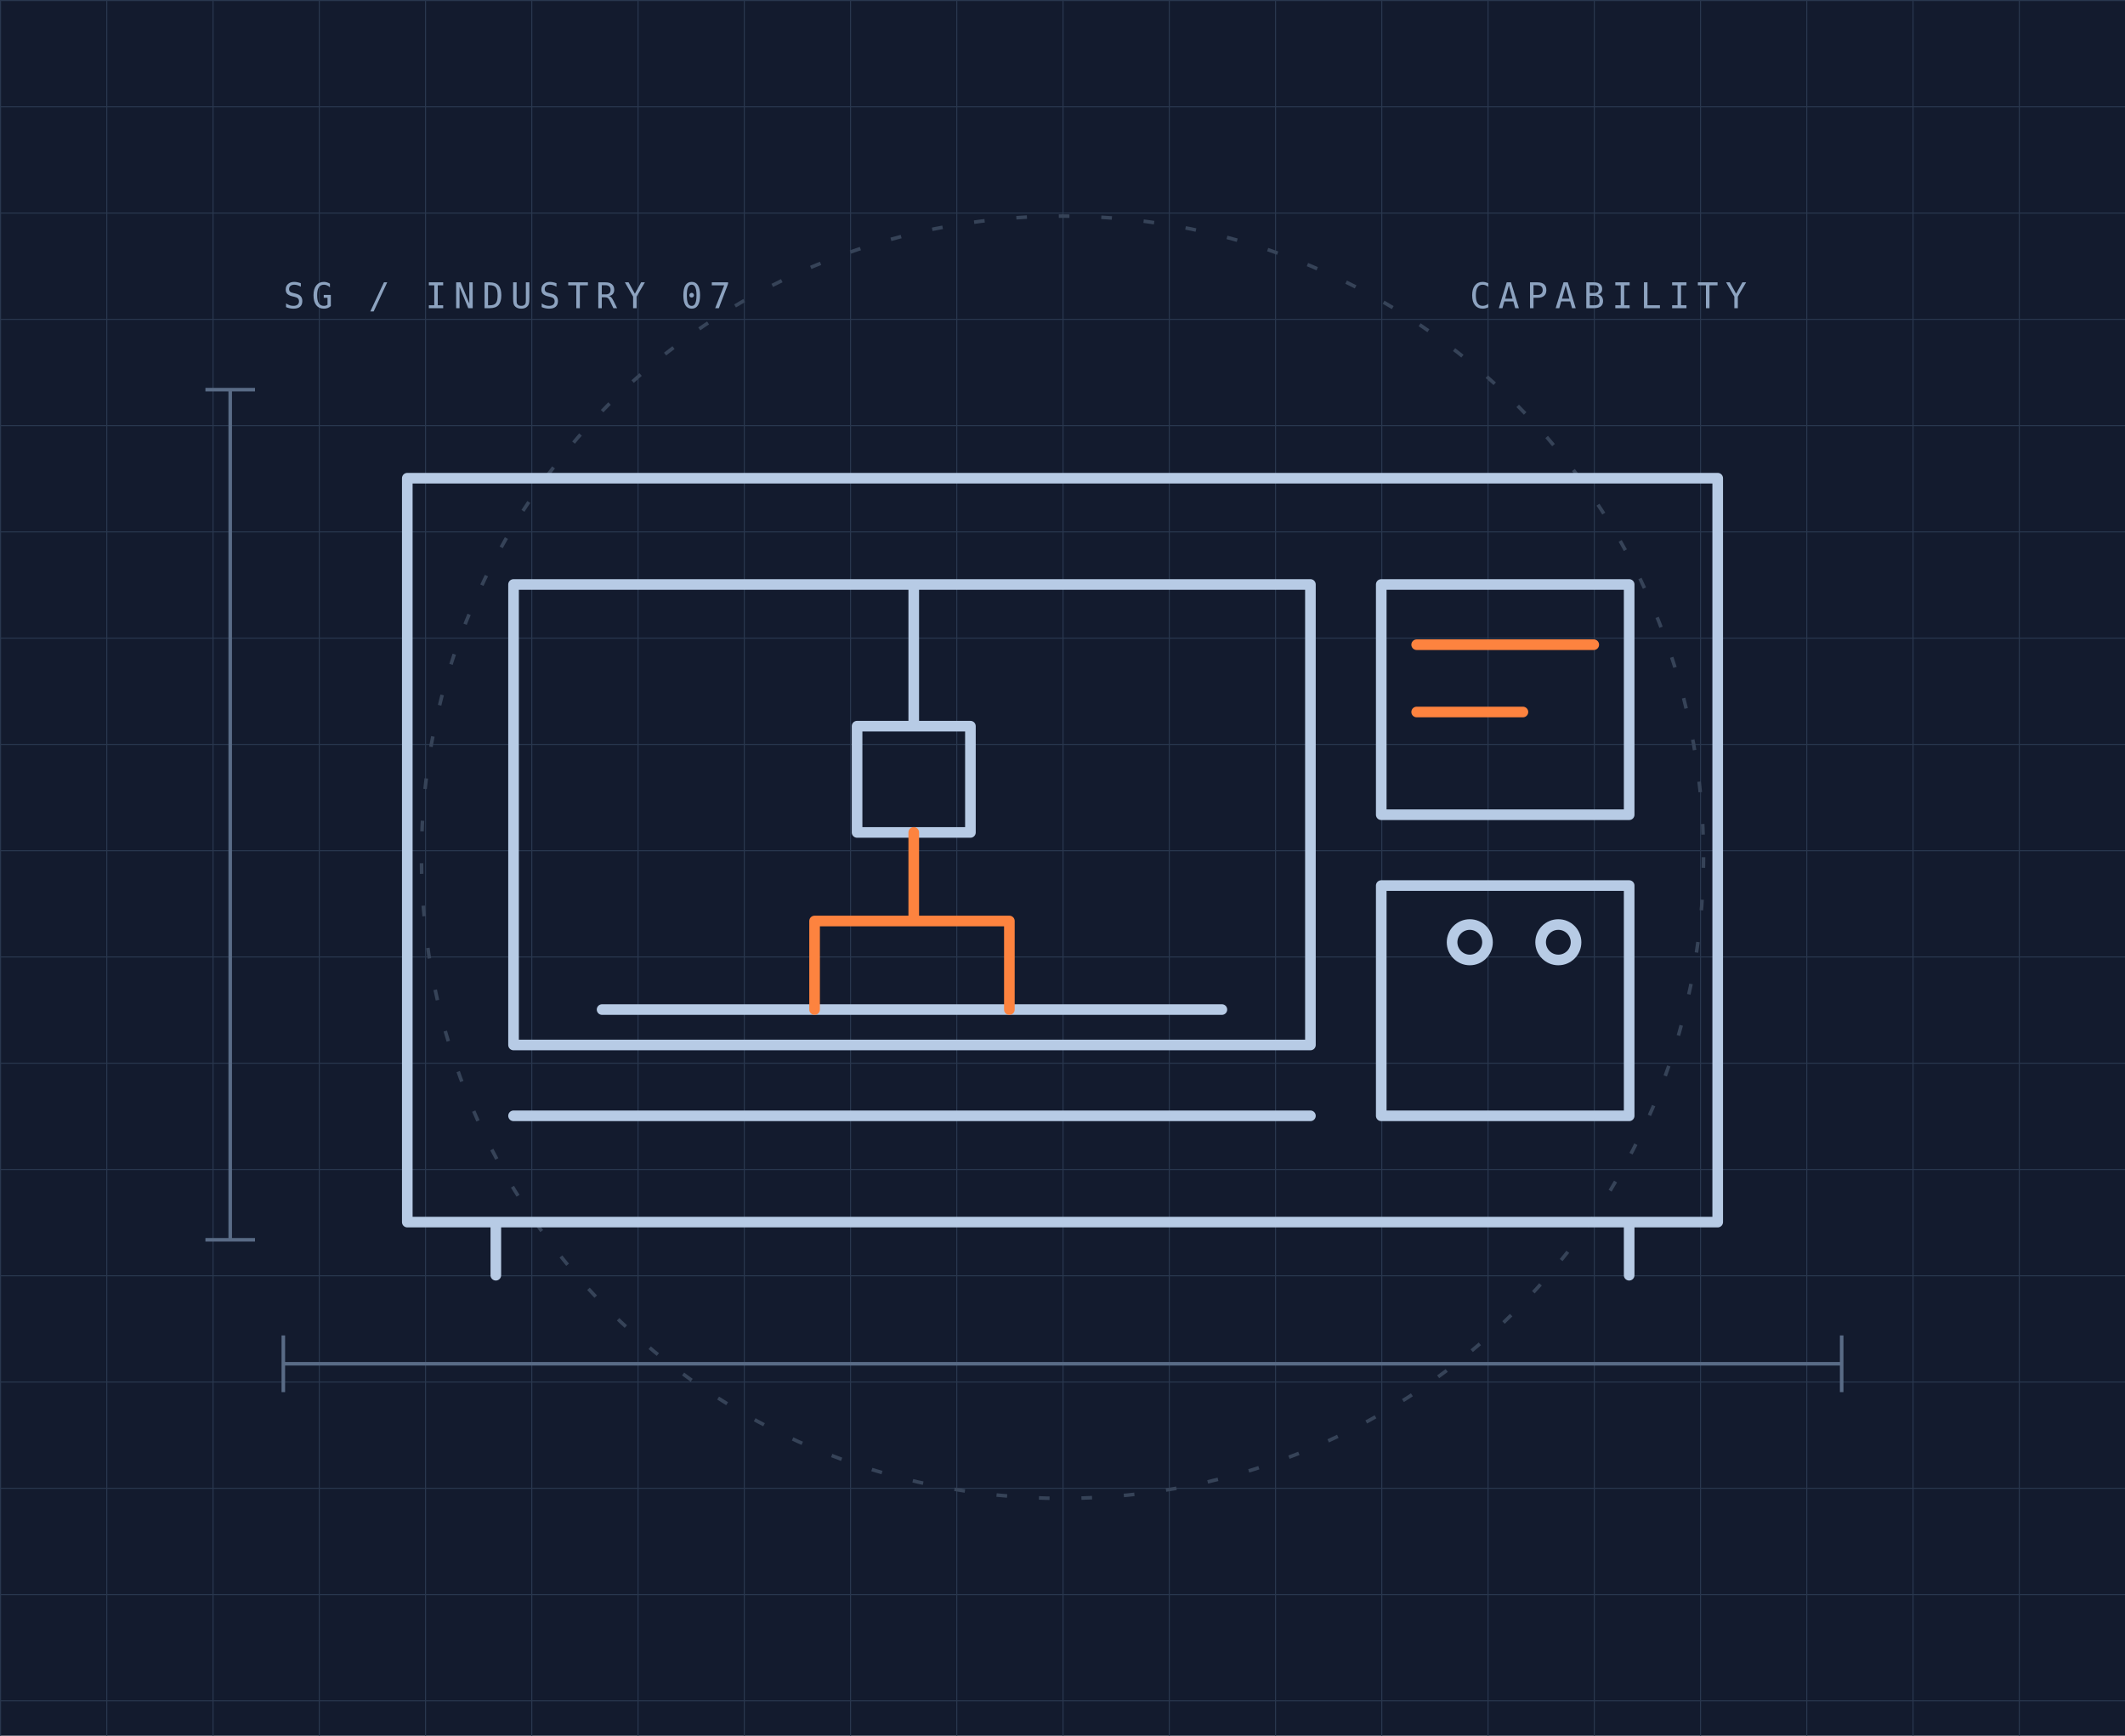
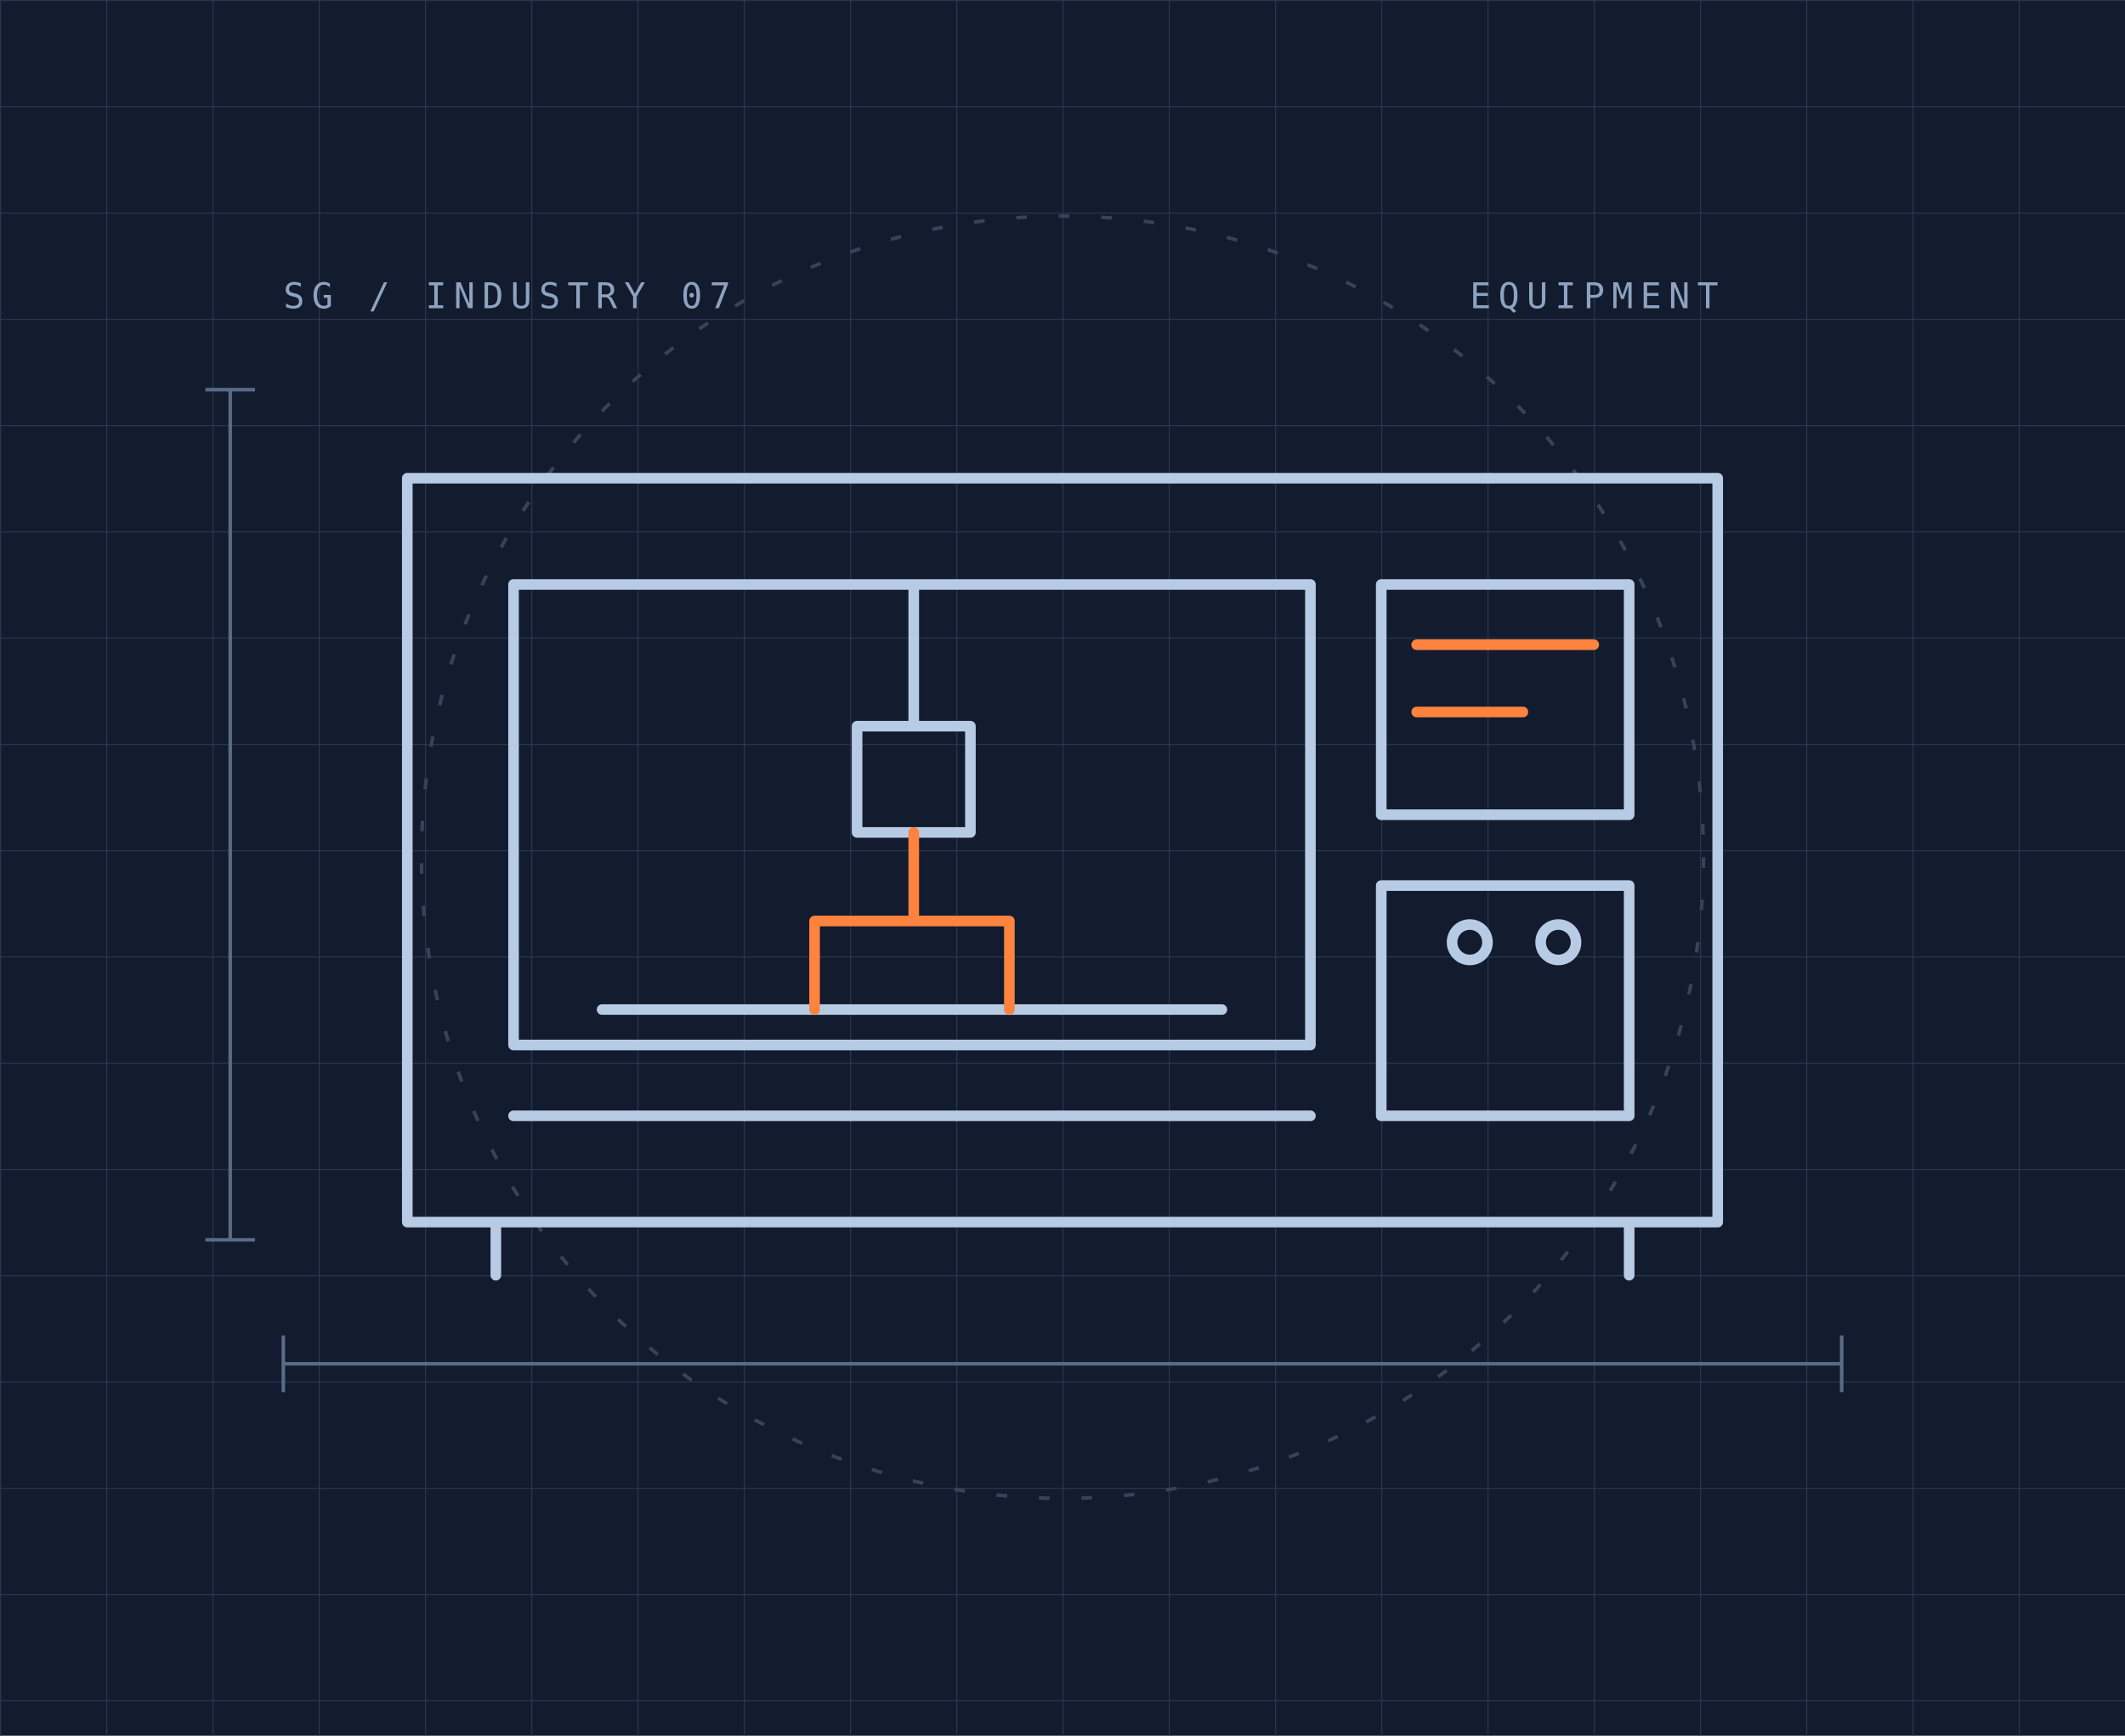
<svg xmlns="http://www.w3.org/2000/svg" viewBox="0 0 600 490" role="img" aria-labelledby="title">
  <defs>
    <pattern id="grid" width="30" height="30" patternUnits="userSpaceOnUse">
      <path d="M30 0H0V30" fill="none" stroke="#29374e" stroke-width=".6" />
    </pattern>
  </defs>
  <rect width="600" height="490" fill="#131b2e" />
  <rect width="600" height="490" fill="url(#grid)" />
  <circle cx="300" cy="242" r="181" fill="none" stroke="#364358" stroke-dasharray="3 9" />
  <style>.hot{stroke:#fd833f}</style>
  <g stroke="#b7cbe5" stroke-width="3" fill="none" stroke-linecap="round" stroke-linejoin="round">
    <path d="M115 135h370v210H115zM145 165h225v130H145zM145 315h225M390 165h70v65h-70zM390 250h70v65h-70zM140 345v15M460 345v15M258 165v40M242 205h32v30h-32zM170 285h175" />
    <path class="hot" d="M258 235v25M230 285v-25h55v25M400 182h50M400 201h30" />
    <circle cx="415" cy="266" r="5" />
    <circle cx="440" cy="266" r="5" />
  </g>
  <g stroke="#596b86" fill="none">
    <path d="M80 385H520M80 377v16M520 377v16M65 110v240M58 110h14M58 350h14" />
  </g>
  <g fill="#8da3c0" font-family="monospace" font-size="10" letter-spacing="2">
    <text x="80" y="87">SG / INDUSTRY 07</text>
-     <text x="415" y="87">CAPABILITY</text>
+     <text x="415" y="87">EQUIPMENT</text>
  </g>
</svg>
